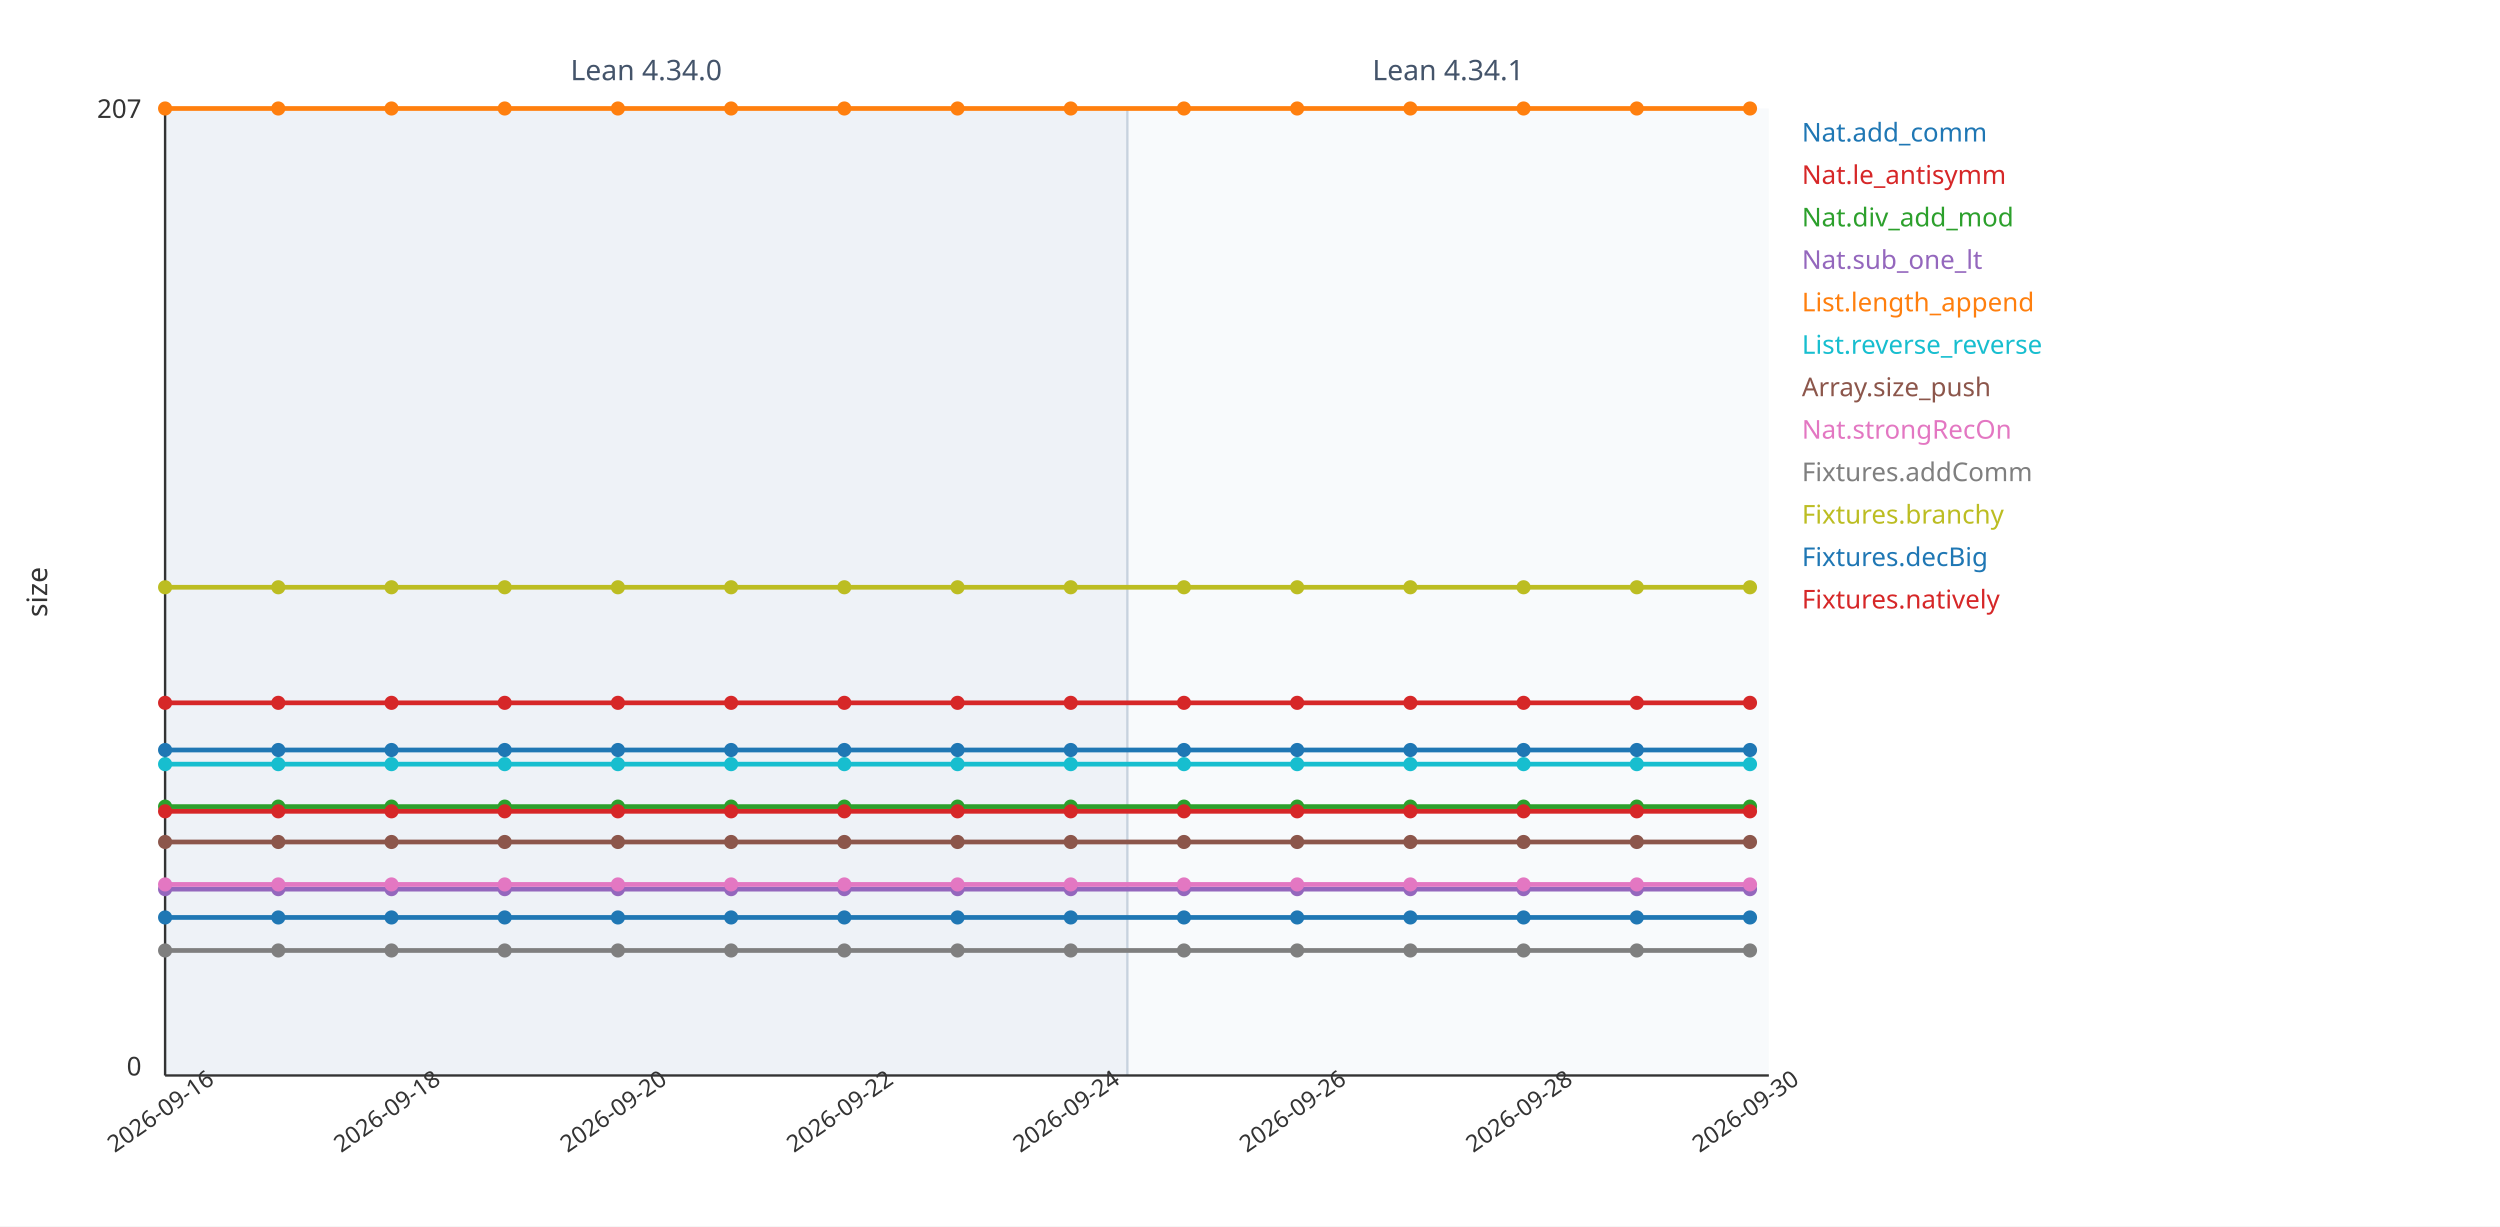
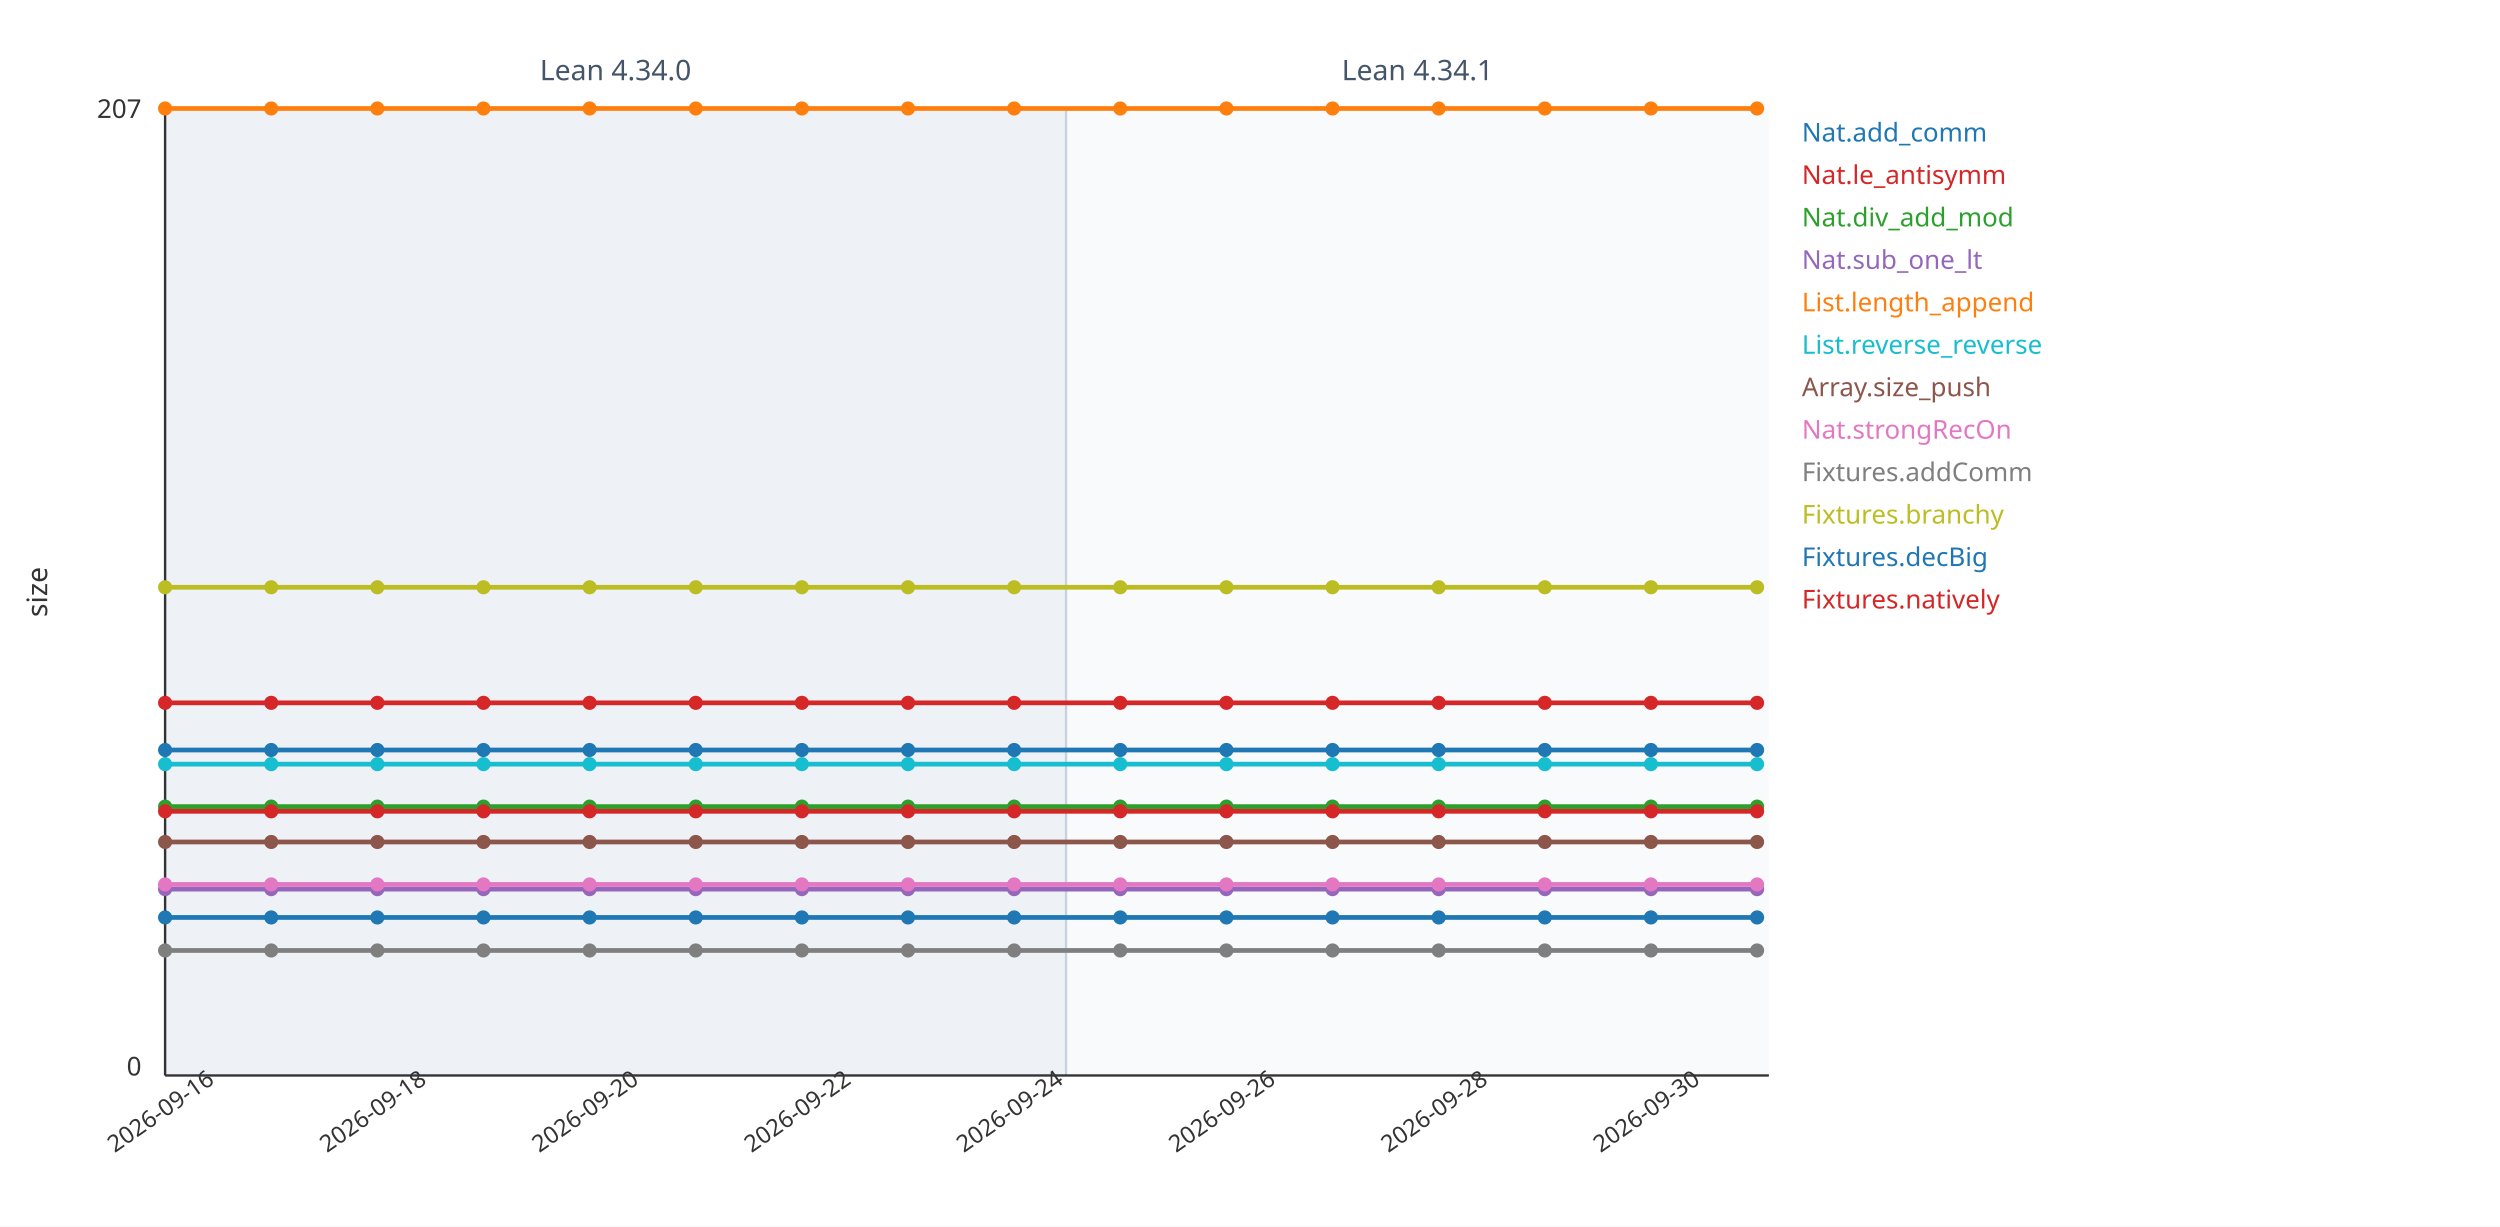
<svg xmlns="http://www.w3.org/2000/svg" viewBox="0 0 1060 520" width="1060" height="520" font-family="sans-serif">
  <rect width="1060" height="520" fill="#ffffff" />
-   <rect x="70" y="46" width="408" height="410" fill="#eef2f7" />
+   <rect x="70" y="46" width="382" height="410" fill="#eef2f7" />
  <line x1="70" y1="46" x2="70" y2="456" stroke="#c7d2de" stroke-width="1" />
-   <text x="274" y="34" font-size="12" fill="#44546a" text-anchor="middle">Lean 4.34.0</text>
-   <rect x="478" y="46" width="272" height="410" fill="#f8fafc" />
-   <line x1="478" y1="46" x2="478" y2="456" stroke="#c7d2de" stroke-width="1" />
-   <text x="614" y="34" font-size="12" fill="#44546a" text-anchor="middle">Lean 4.34.1</text>
+   <text x="261" y="34" font-size="12" fill="#44546a" text-anchor="middle">Lean 4.34.0</text>
+   <rect x="452" y="46" width="298" height="410" fill="#f8fafc" />
+   <line x1="452" y1="46" x2="452" y2="456" stroke="#c7d2de" stroke-width="1" />
+   <text x="601" y="34" font-size="12" fill="#44546a" text-anchor="middle">Lean 4.34.1</text>
  <line x1="70" y1="456" x2="750" y2="456" stroke="#333" stroke-width="1" />
  <line x1="70" y1="46" x2="70" y2="456" stroke="#333" stroke-width="1" />
  <text x="60" y="50" font-size="11" fill="#333" text-anchor="end">207</text>
  <text x="60" y="456" font-size="11" fill="#333" text-anchor="end">0</text>
  <text x="20" y="251" font-size="12" fill="#333" transform="rotate(-90 20 251)" text-anchor="middle">size</text>
  <text x="70" y="474" font-size="10" fill="#333" text-anchor="middle" transform="rotate(-35 70 474)">2026-09-16</text>
-   <text x="166" y="474" font-size="10" fill="#333" text-anchor="middle" transform="rotate(-35 166 474)">2026-09-18</text>
-   <text x="262" y="474" font-size="10" fill="#333" text-anchor="middle" transform="rotate(-35 262 474)">2026-09-20</text>
-   <text x="358" y="474" font-size="10" fill="#333" text-anchor="middle" transform="rotate(-35 358 474)">2026-09-22</text>
-   <text x="454" y="474" font-size="10" fill="#333" text-anchor="middle" transform="rotate(-35 454 474)">2026-09-24</text>
-   <text x="550" y="474" font-size="10" fill="#333" text-anchor="middle" transform="rotate(-35 550 474)">2026-09-26</text>
-   <text x="646" y="474" font-size="10" fill="#333" text-anchor="middle" transform="rotate(-35 646 474)">2026-09-28</text>
-   <text x="742" y="474" font-size="10" fill="#333" text-anchor="middle" transform="rotate(-35 742 474)">2026-09-30</text>
-   <polyline fill="none" stroke="#1f77b4" stroke-width="2" points="70,389 118,389 166,389 214,389 262,389 310,389 358,389 406,389 454,389 502,389 550,389 598,389 646,389 694,389 742,389" />
+   <text x="160" y="474" font-size="10" fill="#333" text-anchor="middle" transform="rotate(-35 160 474)">2026-09-18</text>
+   <text x="250" y="474" font-size="10" fill="#333" text-anchor="middle" transform="rotate(-35 250 474)">2026-09-20</text>
+   <text x="340" y="474" font-size="10" fill="#333" text-anchor="middle" transform="rotate(-35 340 474)">2026-09-22</text>
+   <text x="430" y="474" font-size="10" fill="#333" text-anchor="middle" transform="rotate(-35 430 474)">2026-09-24</text>
+   <text x="520" y="474" font-size="10" fill="#333" text-anchor="middle" transform="rotate(-35 520 474)">2026-09-26</text>
+   <text x="610" y="474" font-size="10" fill="#333" text-anchor="middle" transform="rotate(-35 610 474)">2026-09-28</text>
+   <text x="700" y="474" font-size="10" fill="#333" text-anchor="middle" transform="rotate(-35 700 474)">2026-09-30</text>
+   <polyline fill="none" stroke="#1f77b4" stroke-width="2" points="70,389 115,389 160,389 205,389 250,389 295,389 340,389 385,389 430,389 475,389 520,389 565,389 610,389 655,389 700,389 745,389" />
  <circle cx="70" cy="389" r="3" fill="#1f77b4" />
-   <circle cx="118" cy="389" r="3" fill="#1f77b4" />
-   <circle cx="166" cy="389" r="3" fill="#1f77b4" />
-   <circle cx="214" cy="389" r="3" fill="#1f77b4" />
-   <circle cx="262" cy="389" r="3" fill="#1f77b4" />
-   <circle cx="310" cy="389" r="3" fill="#1f77b4" />
-   <circle cx="358" cy="389" r="3" fill="#1f77b4" />
-   <circle cx="406" cy="389" r="3" fill="#1f77b4" />
-   <circle cx="454" cy="389" r="3" fill="#1f77b4" />
-   <circle cx="502" cy="389" r="3" fill="#1f77b4" />
-   <circle cx="550" cy="389" r="3" fill="#1f77b4" />
-   <circle cx="598" cy="389" r="3" fill="#1f77b4" />
-   <circle cx="646" cy="389" r="3" fill="#1f77b4" />
-   <circle cx="694" cy="389" r="3" fill="#1f77b4" />
-   <circle cx="742" cy="389" r="3" fill="#1f77b4" />
+   <circle cx="115" cy="389" r="3" fill="#1f77b4" />
+   <circle cx="160" cy="389" r="3" fill="#1f77b4" />
+   <circle cx="205" cy="389" r="3" fill="#1f77b4" />
+   <circle cx="250" cy="389" r="3" fill="#1f77b4" />
+   <circle cx="295" cy="389" r="3" fill="#1f77b4" />
+   <circle cx="340" cy="389" r="3" fill="#1f77b4" />
+   <circle cx="385" cy="389" r="3" fill="#1f77b4" />
+   <circle cx="430" cy="389" r="3" fill="#1f77b4" />
+   <circle cx="475" cy="389" r="3" fill="#1f77b4" />
+   <circle cx="520" cy="389" r="3" fill="#1f77b4" />
+   <circle cx="565" cy="389" r="3" fill="#1f77b4" />
+   <circle cx="610" cy="389" r="3" fill="#1f77b4" />
+   <circle cx="655" cy="389" r="3" fill="#1f77b4" />
+   <circle cx="700" cy="389" r="3" fill="#1f77b4" />
+   <circle cx="745" cy="389" r="3" fill="#1f77b4" />
  <text x="764" y="60" font-size="11" fill="#1f77b4">Nat.add_comm</text>
-   <polyline fill="none" stroke="#d62728" stroke-width="2" points="70,298 118,298 166,298 214,298 262,298 310,298 358,298 406,298 454,298 502,298 550,298 598,298 646,298 694,298 742,298" />
+   <polyline fill="none" stroke="#d62728" stroke-width="2" points="70,298 115,298 160,298 205,298 250,298 295,298 340,298 385,298 430,298 475,298 520,298 565,298 610,298 655,298 700,298 745,298" />
  <circle cx="70" cy="298" r="3" fill="#d62728" />
-   <circle cx="118" cy="298" r="3" fill="#d62728" />
-   <circle cx="166" cy="298" r="3" fill="#d62728" />
-   <circle cx="214" cy="298" r="3" fill="#d62728" />
-   <circle cx="262" cy="298" r="3" fill="#d62728" />
-   <circle cx="310" cy="298" r="3" fill="#d62728" />
-   <circle cx="358" cy="298" r="3" fill="#d62728" />
-   <circle cx="406" cy="298" r="3" fill="#d62728" />
-   <circle cx="454" cy="298" r="3" fill="#d62728" />
-   <circle cx="502" cy="298" r="3" fill="#d62728" />
-   <circle cx="550" cy="298" r="3" fill="#d62728" />
-   <circle cx="598" cy="298" r="3" fill="#d62728" />
-   <circle cx="646" cy="298" r="3" fill="#d62728" />
-   <circle cx="694" cy="298" r="3" fill="#d62728" />
-   <circle cx="742" cy="298" r="3" fill="#d62728" />
+   <circle cx="115" cy="298" r="3" fill="#d62728" />
+   <circle cx="160" cy="298" r="3" fill="#d62728" />
+   <circle cx="205" cy="298" r="3" fill="#d62728" />
+   <circle cx="250" cy="298" r="3" fill="#d62728" />
+   <circle cx="295" cy="298" r="3" fill="#d62728" />
+   <circle cx="340" cy="298" r="3" fill="#d62728" />
+   <circle cx="385" cy="298" r="3" fill="#d62728" />
+   <circle cx="430" cy="298" r="3" fill="#d62728" />
+   <circle cx="475" cy="298" r="3" fill="#d62728" />
+   <circle cx="520" cy="298" r="3" fill="#d62728" />
+   <circle cx="565" cy="298" r="3" fill="#d62728" />
+   <circle cx="610" cy="298" r="3" fill="#d62728" />
+   <circle cx="655" cy="298" r="3" fill="#d62728" />
+   <circle cx="700" cy="298" r="3" fill="#d62728" />
+   <circle cx="745" cy="298" r="3" fill="#d62728" />
  <text x="764" y="78" font-size="11" fill="#d62728">Nat.le_antisymm</text>
-   <polyline fill="none" stroke="#2ca02c" stroke-width="2" points="70,342 118,342 166,342 214,342 262,342 310,342 358,342 406,342 454,342 502,342 550,342 598,342 646,342 694,342 742,342" />
+   <polyline fill="none" stroke="#2ca02c" stroke-width="2" points="70,342 115,342 160,342 205,342 250,342 295,342 340,342 385,342 430,342 475,342 520,342 565,342 610,342 655,342 700,342 745,342" />
  <circle cx="70" cy="342" r="3" fill="#2ca02c" />
-   <circle cx="118" cy="342" r="3" fill="#2ca02c" />
-   <circle cx="166" cy="342" r="3" fill="#2ca02c" />
-   <circle cx="214" cy="342" r="3" fill="#2ca02c" />
-   <circle cx="262" cy="342" r="3" fill="#2ca02c" />
-   <circle cx="310" cy="342" r="3" fill="#2ca02c" />
-   <circle cx="358" cy="342" r="3" fill="#2ca02c" />
-   <circle cx="406" cy="342" r="3" fill="#2ca02c" />
-   <circle cx="454" cy="342" r="3" fill="#2ca02c" />
-   <circle cx="502" cy="342" r="3" fill="#2ca02c" />
-   <circle cx="550" cy="342" r="3" fill="#2ca02c" />
-   <circle cx="598" cy="342" r="3" fill="#2ca02c" />
-   <circle cx="646" cy="342" r="3" fill="#2ca02c" />
-   <circle cx="694" cy="342" r="3" fill="#2ca02c" />
-   <circle cx="742" cy="342" r="3" fill="#2ca02c" />
+   <circle cx="115" cy="342" r="3" fill="#2ca02c" />
+   <circle cx="160" cy="342" r="3" fill="#2ca02c" />
+   <circle cx="205" cy="342" r="3" fill="#2ca02c" />
+   <circle cx="250" cy="342" r="3" fill="#2ca02c" />
+   <circle cx="295" cy="342" r="3" fill="#2ca02c" />
+   <circle cx="340" cy="342" r="3" fill="#2ca02c" />
+   <circle cx="385" cy="342" r="3" fill="#2ca02c" />
+   <circle cx="430" cy="342" r="3" fill="#2ca02c" />
+   <circle cx="475" cy="342" r="3" fill="#2ca02c" />
+   <circle cx="520" cy="342" r="3" fill="#2ca02c" />
+   <circle cx="565" cy="342" r="3" fill="#2ca02c" />
+   <circle cx="610" cy="342" r="3" fill="#2ca02c" />
+   <circle cx="655" cy="342" r="3" fill="#2ca02c" />
+   <circle cx="700" cy="342" r="3" fill="#2ca02c" />
+   <circle cx="745" cy="342" r="3" fill="#2ca02c" />
  <text x="764" y="96" font-size="11" fill="#2ca02c">Nat.div_add_mod</text>
-   <polyline fill="none" stroke="#9467bd" stroke-width="2" points="70,377 118,377 166,377 214,377 262,377 310,377 358,377 406,377 454,377 502,377 550,377 598,377 646,377 694,377 742,377" />
+   <polyline fill="none" stroke="#9467bd" stroke-width="2" points="70,377 115,377 160,377 205,377 250,377 295,377 340,377 385,377 430,377 475,377 520,377 565,377 610,377 655,377 700,377 745,377" />
  <circle cx="70" cy="377" r="3" fill="#9467bd" />
-   <circle cx="118" cy="377" r="3" fill="#9467bd" />
-   <circle cx="166" cy="377" r="3" fill="#9467bd" />
-   <circle cx="214" cy="377" r="3" fill="#9467bd" />
-   <circle cx="262" cy="377" r="3" fill="#9467bd" />
-   <circle cx="310" cy="377" r="3" fill="#9467bd" />
-   <circle cx="358" cy="377" r="3" fill="#9467bd" />
-   <circle cx="406" cy="377" r="3" fill="#9467bd" />
-   <circle cx="454" cy="377" r="3" fill="#9467bd" />
-   <circle cx="502" cy="377" r="3" fill="#9467bd" />
-   <circle cx="550" cy="377" r="3" fill="#9467bd" />
-   <circle cx="598" cy="377" r="3" fill="#9467bd" />
-   <circle cx="646" cy="377" r="3" fill="#9467bd" />
-   <circle cx="694" cy="377" r="3" fill="#9467bd" />
-   <circle cx="742" cy="377" r="3" fill="#9467bd" />
+   <circle cx="115" cy="377" r="3" fill="#9467bd" />
+   <circle cx="160" cy="377" r="3" fill="#9467bd" />
+   <circle cx="205" cy="377" r="3" fill="#9467bd" />
+   <circle cx="250" cy="377" r="3" fill="#9467bd" />
+   <circle cx="295" cy="377" r="3" fill="#9467bd" />
+   <circle cx="340" cy="377" r="3" fill="#9467bd" />
+   <circle cx="385" cy="377" r="3" fill="#9467bd" />
+   <circle cx="430" cy="377" r="3" fill="#9467bd" />
+   <circle cx="475" cy="377" r="3" fill="#9467bd" />
+   <circle cx="520" cy="377" r="3" fill="#9467bd" />
+   <circle cx="565" cy="377" r="3" fill="#9467bd" />
+   <circle cx="610" cy="377" r="3" fill="#9467bd" />
+   <circle cx="655" cy="377" r="3" fill="#9467bd" />
+   <circle cx="700" cy="377" r="3" fill="#9467bd" />
+   <circle cx="745" cy="377" r="3" fill="#9467bd" />
  <text x="764" y="114" font-size="11" fill="#9467bd">Nat.sub_one_lt</text>
-   <polyline fill="none" stroke="#ff7f0e" stroke-width="2" points="70,46 118,46 166,46 214,46 262,46 310,46 358,46 406,46 454,46 502,46 550,46 598,46 646,46 694,46 742,46" />
+   <polyline fill="none" stroke="#ff7f0e" stroke-width="2" points="70,46 115,46 160,46 205,46 250,46 295,46 340,46 385,46 430,46 475,46 520,46 565,46 610,46 655,46 700,46 745,46" />
  <circle cx="70" cy="46" r="3" fill="#ff7f0e" />
-   <circle cx="118" cy="46" r="3" fill="#ff7f0e" />
-   <circle cx="166" cy="46" r="3" fill="#ff7f0e" />
-   <circle cx="214" cy="46" r="3" fill="#ff7f0e" />
-   <circle cx="262" cy="46" r="3" fill="#ff7f0e" />
-   <circle cx="310" cy="46" r="3" fill="#ff7f0e" />
-   <circle cx="358" cy="46" r="3" fill="#ff7f0e" />
-   <circle cx="406" cy="46" r="3" fill="#ff7f0e" />
-   <circle cx="454" cy="46" r="3" fill="#ff7f0e" />
-   <circle cx="502" cy="46" r="3" fill="#ff7f0e" />
-   <circle cx="550" cy="46" r="3" fill="#ff7f0e" />
-   <circle cx="598" cy="46" r="3" fill="#ff7f0e" />
-   <circle cx="646" cy="46" r="3" fill="#ff7f0e" />
-   <circle cx="694" cy="46" r="3" fill="#ff7f0e" />
-   <circle cx="742" cy="46" r="3" fill="#ff7f0e" />
+   <circle cx="115" cy="46" r="3" fill="#ff7f0e" />
+   <circle cx="160" cy="46" r="3" fill="#ff7f0e" />
+   <circle cx="205" cy="46" r="3" fill="#ff7f0e" />
+   <circle cx="250" cy="46" r="3" fill="#ff7f0e" />
+   <circle cx="295" cy="46" r="3" fill="#ff7f0e" />
+   <circle cx="340" cy="46" r="3" fill="#ff7f0e" />
+   <circle cx="385" cy="46" r="3" fill="#ff7f0e" />
+   <circle cx="430" cy="46" r="3" fill="#ff7f0e" />
+   <circle cx="475" cy="46" r="3" fill="#ff7f0e" />
+   <circle cx="520" cy="46" r="3" fill="#ff7f0e" />
+   <circle cx="565" cy="46" r="3" fill="#ff7f0e" />
+   <circle cx="610" cy="46" r="3" fill="#ff7f0e" />
+   <circle cx="655" cy="46" r="3" fill="#ff7f0e" />
+   <circle cx="700" cy="46" r="3" fill="#ff7f0e" />
+   <circle cx="745" cy="46" r="3" fill="#ff7f0e" />
  <text x="764" y="132" font-size="11" fill="#ff7f0e">List.length_append</text>
-   <polyline fill="none" stroke="#17becf" stroke-width="2" points="70,324 118,324 166,324 214,324 262,324 310,324 358,324 406,324 454,324 502,324 550,324 598,324 646,324 694,324 742,324" />
+   <polyline fill="none" stroke="#17becf" stroke-width="2" points="70,324 115,324 160,324 205,324 250,324 295,324 340,324 385,324 430,324 475,324 520,324 565,324 610,324 655,324 700,324 745,324" />
  <circle cx="70" cy="324" r="3" fill="#17becf" />
-   <circle cx="118" cy="324" r="3" fill="#17becf" />
-   <circle cx="166" cy="324" r="3" fill="#17becf" />
-   <circle cx="214" cy="324" r="3" fill="#17becf" />
-   <circle cx="262" cy="324" r="3" fill="#17becf" />
-   <circle cx="310" cy="324" r="3" fill="#17becf" />
-   <circle cx="358" cy="324" r="3" fill="#17becf" />
-   <circle cx="406" cy="324" r="3" fill="#17becf" />
-   <circle cx="454" cy="324" r="3" fill="#17becf" />
-   <circle cx="502" cy="324" r="3" fill="#17becf" />
-   <circle cx="550" cy="324" r="3" fill="#17becf" />
-   <circle cx="598" cy="324" r="3" fill="#17becf" />
-   <circle cx="646" cy="324" r="3" fill="#17becf" />
-   <circle cx="694" cy="324" r="3" fill="#17becf" />
-   <circle cx="742" cy="324" r="3" fill="#17becf" />
+   <circle cx="115" cy="324" r="3" fill="#17becf" />
+   <circle cx="160" cy="324" r="3" fill="#17becf" />
+   <circle cx="205" cy="324" r="3" fill="#17becf" />
+   <circle cx="250" cy="324" r="3" fill="#17becf" />
+   <circle cx="295" cy="324" r="3" fill="#17becf" />
+   <circle cx="340" cy="324" r="3" fill="#17becf" />
+   <circle cx="385" cy="324" r="3" fill="#17becf" />
+   <circle cx="430" cy="324" r="3" fill="#17becf" />
+   <circle cx="475" cy="324" r="3" fill="#17becf" />
+   <circle cx="520" cy="324" r="3" fill="#17becf" />
+   <circle cx="565" cy="324" r="3" fill="#17becf" />
+   <circle cx="610" cy="324" r="3" fill="#17becf" />
+   <circle cx="655" cy="324" r="3" fill="#17becf" />
+   <circle cx="700" cy="324" r="3" fill="#17becf" />
+   <circle cx="745" cy="324" r="3" fill="#17becf" />
  <text x="764" y="150" font-size="11" fill="#17becf">List.reverse_reverse</text>
-   <polyline fill="none" stroke="#8c564b" stroke-width="2" points="70,357 118,357 166,357 214,357 262,357 310,357 358,357 406,357 454,357 502,357 550,357 598,357 646,357 694,357 742,357" />
+   <polyline fill="none" stroke="#8c564b" stroke-width="2" points="70,357 115,357 160,357 205,357 250,357 295,357 340,357 385,357 430,357 475,357 520,357 565,357 610,357 655,357 700,357 745,357" />
  <circle cx="70" cy="357" r="3" fill="#8c564b" />
-   <circle cx="118" cy="357" r="3" fill="#8c564b" />
-   <circle cx="166" cy="357" r="3" fill="#8c564b" />
-   <circle cx="214" cy="357" r="3" fill="#8c564b" />
-   <circle cx="262" cy="357" r="3" fill="#8c564b" />
-   <circle cx="310" cy="357" r="3" fill="#8c564b" />
-   <circle cx="358" cy="357" r="3" fill="#8c564b" />
-   <circle cx="406" cy="357" r="3" fill="#8c564b" />
-   <circle cx="454" cy="357" r="3" fill="#8c564b" />
-   <circle cx="502" cy="357" r="3" fill="#8c564b" />
-   <circle cx="550" cy="357" r="3" fill="#8c564b" />
-   <circle cx="598" cy="357" r="3" fill="#8c564b" />
-   <circle cx="646" cy="357" r="3" fill="#8c564b" />
-   <circle cx="694" cy="357" r="3" fill="#8c564b" />
-   <circle cx="742" cy="357" r="3" fill="#8c564b" />
+   <circle cx="115" cy="357" r="3" fill="#8c564b" />
+   <circle cx="160" cy="357" r="3" fill="#8c564b" />
+   <circle cx="205" cy="357" r="3" fill="#8c564b" />
+   <circle cx="250" cy="357" r="3" fill="#8c564b" />
+   <circle cx="295" cy="357" r="3" fill="#8c564b" />
+   <circle cx="340" cy="357" r="3" fill="#8c564b" />
+   <circle cx="385" cy="357" r="3" fill="#8c564b" />
+   <circle cx="430" cy="357" r="3" fill="#8c564b" />
+   <circle cx="475" cy="357" r="3" fill="#8c564b" />
+   <circle cx="520" cy="357" r="3" fill="#8c564b" />
+   <circle cx="565" cy="357" r="3" fill="#8c564b" />
+   <circle cx="610" cy="357" r="3" fill="#8c564b" />
+   <circle cx="655" cy="357" r="3" fill="#8c564b" />
+   <circle cx="700" cy="357" r="3" fill="#8c564b" />
+   <circle cx="745" cy="357" r="3" fill="#8c564b" />
  <text x="764" y="168" font-size="11" fill="#8c564b">Array.size_push</text>
-   <polyline fill="none" stroke="#e377c2" stroke-width="2" points="70,375 118,375 166,375 214,375 262,375 310,375 358,375 406,375 454,375 502,375 550,375 598,375 646,375 694,375 742,375" />
+   <polyline fill="none" stroke="#e377c2" stroke-width="2" points="70,375 115,375 160,375 205,375 250,375 295,375 340,375 385,375 430,375 475,375 520,375 565,375 610,375 655,375 700,375 745,375" />
  <circle cx="70" cy="375" r="3" fill="#e377c2" />
-   <circle cx="118" cy="375" r="3" fill="#e377c2" />
-   <circle cx="166" cy="375" r="3" fill="#e377c2" />
-   <circle cx="214" cy="375" r="3" fill="#e377c2" />
-   <circle cx="262" cy="375" r="3" fill="#e377c2" />
-   <circle cx="310" cy="375" r="3" fill="#e377c2" />
-   <circle cx="358" cy="375" r="3" fill="#e377c2" />
-   <circle cx="406" cy="375" r="3" fill="#e377c2" />
-   <circle cx="454" cy="375" r="3" fill="#e377c2" />
-   <circle cx="502" cy="375" r="3" fill="#e377c2" />
-   <circle cx="550" cy="375" r="3" fill="#e377c2" />
-   <circle cx="598" cy="375" r="3" fill="#e377c2" />
-   <circle cx="646" cy="375" r="3" fill="#e377c2" />
-   <circle cx="694" cy="375" r="3" fill="#e377c2" />
-   <circle cx="742" cy="375" r="3" fill="#e377c2" />
+   <circle cx="115" cy="375" r="3" fill="#e377c2" />
+   <circle cx="160" cy="375" r="3" fill="#e377c2" />
+   <circle cx="205" cy="375" r="3" fill="#e377c2" />
+   <circle cx="250" cy="375" r="3" fill="#e377c2" />
+   <circle cx="295" cy="375" r="3" fill="#e377c2" />
+   <circle cx="340" cy="375" r="3" fill="#e377c2" />
+   <circle cx="385" cy="375" r="3" fill="#e377c2" />
+   <circle cx="430" cy="375" r="3" fill="#e377c2" />
+   <circle cx="475" cy="375" r="3" fill="#e377c2" />
+   <circle cx="520" cy="375" r="3" fill="#e377c2" />
+   <circle cx="565" cy="375" r="3" fill="#e377c2" />
+   <circle cx="610" cy="375" r="3" fill="#e377c2" />
+   <circle cx="655" cy="375" r="3" fill="#e377c2" />
+   <circle cx="700" cy="375" r="3" fill="#e377c2" />
+   <circle cx="745" cy="375" r="3" fill="#e377c2" />
  <text x="764" y="186" font-size="11" fill="#e377c2">Nat.strongRecOn</text>
-   <polyline fill="none" stroke="#7f7f7f" stroke-width="2" points="70,403 118,403 166,403 214,403 262,403 310,403 358,403 406,403 454,403 502,403 550,403 598,403 646,403 694,403 742,403" />
+   <polyline fill="none" stroke="#7f7f7f" stroke-width="2" points="70,403 115,403 160,403 205,403 250,403 295,403 340,403 385,403 430,403 475,403 520,403 565,403 610,403 655,403 700,403 745,403" />
  <circle cx="70" cy="403" r="3" fill="#7f7f7f" />
-   <circle cx="118" cy="403" r="3" fill="#7f7f7f" />
-   <circle cx="166" cy="403" r="3" fill="#7f7f7f" />
-   <circle cx="214" cy="403" r="3" fill="#7f7f7f" />
-   <circle cx="262" cy="403" r="3" fill="#7f7f7f" />
-   <circle cx="310" cy="403" r="3" fill="#7f7f7f" />
-   <circle cx="358" cy="403" r="3" fill="#7f7f7f" />
-   <circle cx="406" cy="403" r="3" fill="#7f7f7f" />
-   <circle cx="454" cy="403" r="3" fill="#7f7f7f" />
-   <circle cx="502" cy="403" r="3" fill="#7f7f7f" />
-   <circle cx="550" cy="403" r="3" fill="#7f7f7f" />
-   <circle cx="598" cy="403" r="3" fill="#7f7f7f" />
-   <circle cx="646" cy="403" r="3" fill="#7f7f7f" />
-   <circle cx="694" cy="403" r="3" fill="#7f7f7f" />
-   <circle cx="742" cy="403" r="3" fill="#7f7f7f" />
+   <circle cx="115" cy="403" r="3" fill="#7f7f7f" />
+   <circle cx="160" cy="403" r="3" fill="#7f7f7f" />
+   <circle cx="205" cy="403" r="3" fill="#7f7f7f" />
+   <circle cx="250" cy="403" r="3" fill="#7f7f7f" />
+   <circle cx="295" cy="403" r="3" fill="#7f7f7f" />
+   <circle cx="340" cy="403" r="3" fill="#7f7f7f" />
+   <circle cx="385" cy="403" r="3" fill="#7f7f7f" />
+   <circle cx="430" cy="403" r="3" fill="#7f7f7f" />
+   <circle cx="475" cy="403" r="3" fill="#7f7f7f" />
+   <circle cx="520" cy="403" r="3" fill="#7f7f7f" />
+   <circle cx="565" cy="403" r="3" fill="#7f7f7f" />
+   <circle cx="610" cy="403" r="3" fill="#7f7f7f" />
+   <circle cx="655" cy="403" r="3" fill="#7f7f7f" />
+   <circle cx="700" cy="403" r="3" fill="#7f7f7f" />
+   <circle cx="745" cy="403" r="3" fill="#7f7f7f" />
  <text x="764" y="204" font-size="11" fill="#7f7f7f">Fixtures.addComm</text>
-   <polyline fill="none" stroke="#bcbd22" stroke-width="2" points="70,249 118,249 166,249 214,249 262,249 310,249 358,249 406,249 454,249 502,249 550,249 598,249 646,249 694,249 742,249" />
+   <polyline fill="none" stroke="#bcbd22" stroke-width="2" points="70,249 115,249 160,249 205,249 250,249 295,249 340,249 385,249 430,249 475,249 520,249 565,249 610,249 655,249 700,249 745,249" />
  <circle cx="70" cy="249" r="3" fill="#bcbd22" />
-   <circle cx="118" cy="249" r="3" fill="#bcbd22" />
-   <circle cx="166" cy="249" r="3" fill="#bcbd22" />
-   <circle cx="214" cy="249" r="3" fill="#bcbd22" />
-   <circle cx="262" cy="249" r="3" fill="#bcbd22" />
-   <circle cx="310" cy="249" r="3" fill="#bcbd22" />
-   <circle cx="358" cy="249" r="3" fill="#bcbd22" />
-   <circle cx="406" cy="249" r="3" fill="#bcbd22" />
-   <circle cx="454" cy="249" r="3" fill="#bcbd22" />
-   <circle cx="502" cy="249" r="3" fill="#bcbd22" />
-   <circle cx="550" cy="249" r="3" fill="#bcbd22" />
-   <circle cx="598" cy="249" r="3" fill="#bcbd22" />
-   <circle cx="646" cy="249" r="3" fill="#bcbd22" />
-   <circle cx="694" cy="249" r="3" fill="#bcbd22" />
-   <circle cx="742" cy="249" r="3" fill="#bcbd22" />
+   <circle cx="115" cy="249" r="3" fill="#bcbd22" />
+   <circle cx="160" cy="249" r="3" fill="#bcbd22" />
+   <circle cx="205" cy="249" r="3" fill="#bcbd22" />
+   <circle cx="250" cy="249" r="3" fill="#bcbd22" />
+   <circle cx="295" cy="249" r="3" fill="#bcbd22" />
+   <circle cx="340" cy="249" r="3" fill="#bcbd22" />
+   <circle cx="385" cy="249" r="3" fill="#bcbd22" />
+   <circle cx="430" cy="249" r="3" fill="#bcbd22" />
+   <circle cx="475" cy="249" r="3" fill="#bcbd22" />
+   <circle cx="520" cy="249" r="3" fill="#bcbd22" />
+   <circle cx="565" cy="249" r="3" fill="#bcbd22" />
+   <circle cx="610" cy="249" r="3" fill="#bcbd22" />
+   <circle cx="655" cy="249" r="3" fill="#bcbd22" />
+   <circle cx="700" cy="249" r="3" fill="#bcbd22" />
+   <circle cx="745" cy="249" r="3" fill="#bcbd22" />
  <text x="764" y="222" font-size="11" fill="#bcbd22">Fixtures.branchy</text>
-   <polyline fill="none" stroke="#1f77b4" stroke-width="2" points="70,318 118,318 166,318 214,318 262,318 310,318 358,318 406,318 454,318 502,318 550,318 598,318 646,318 694,318 742,318" />
+   <polyline fill="none" stroke="#1f77b4" stroke-width="2" points="70,318 115,318 160,318 205,318 250,318 295,318 340,318 385,318 430,318 475,318 520,318 565,318 610,318 655,318 700,318 745,318" />
  <circle cx="70" cy="318" r="3" fill="#1f77b4" />
-   <circle cx="118" cy="318" r="3" fill="#1f77b4" />
-   <circle cx="166" cy="318" r="3" fill="#1f77b4" />
-   <circle cx="214" cy="318" r="3" fill="#1f77b4" />
-   <circle cx="262" cy="318" r="3" fill="#1f77b4" />
-   <circle cx="310" cy="318" r="3" fill="#1f77b4" />
-   <circle cx="358" cy="318" r="3" fill="#1f77b4" />
-   <circle cx="406" cy="318" r="3" fill="#1f77b4" />
-   <circle cx="454" cy="318" r="3" fill="#1f77b4" />
-   <circle cx="502" cy="318" r="3" fill="#1f77b4" />
-   <circle cx="550" cy="318" r="3" fill="#1f77b4" />
-   <circle cx="598" cy="318" r="3" fill="#1f77b4" />
-   <circle cx="646" cy="318" r="3" fill="#1f77b4" />
-   <circle cx="694" cy="318" r="3" fill="#1f77b4" />
-   <circle cx="742" cy="318" r="3" fill="#1f77b4" />
+   <circle cx="115" cy="318" r="3" fill="#1f77b4" />
+   <circle cx="160" cy="318" r="3" fill="#1f77b4" />
+   <circle cx="205" cy="318" r="3" fill="#1f77b4" />
+   <circle cx="250" cy="318" r="3" fill="#1f77b4" />
+   <circle cx="295" cy="318" r="3" fill="#1f77b4" />
+   <circle cx="340" cy="318" r="3" fill="#1f77b4" />
+   <circle cx="385" cy="318" r="3" fill="#1f77b4" />
+   <circle cx="430" cy="318" r="3" fill="#1f77b4" />
+   <circle cx="475" cy="318" r="3" fill="#1f77b4" />
+   <circle cx="520" cy="318" r="3" fill="#1f77b4" />
+   <circle cx="565" cy="318" r="3" fill="#1f77b4" />
+   <circle cx="610" cy="318" r="3" fill="#1f77b4" />
+   <circle cx="655" cy="318" r="3" fill="#1f77b4" />
+   <circle cx="700" cy="318" r="3" fill="#1f77b4" />
+   <circle cx="745" cy="318" r="3" fill="#1f77b4" />
  <text x="764" y="240" font-size="11" fill="#1f77b4">Fixtures.decBig</text>
-   <polyline fill="none" stroke="#d62728" stroke-width="2" points="70,344 118,344 166,344 214,344 262,344 310,344 358,344 406,344 454,344 502,344 550,344 598,344 646,344 694,344 742,344" />
+   <polyline fill="none" stroke="#d62728" stroke-width="2" points="70,344 115,344 160,344 205,344 250,344 295,344 340,344 385,344 430,344 475,344 520,344 565,344 610,344 655,344 700,344 745,344" />
  <circle cx="70" cy="344" r="3" fill="#d62728" />
-   <circle cx="118" cy="344" r="3" fill="#d62728" />
-   <circle cx="166" cy="344" r="3" fill="#d62728" />
-   <circle cx="214" cy="344" r="3" fill="#d62728" />
-   <circle cx="262" cy="344" r="3" fill="#d62728" />
-   <circle cx="310" cy="344" r="3" fill="#d62728" />
-   <circle cx="358" cy="344" r="3" fill="#d62728" />
-   <circle cx="406" cy="344" r="3" fill="#d62728" />
-   <circle cx="454" cy="344" r="3" fill="#d62728" />
-   <circle cx="502" cy="344" r="3" fill="#d62728" />
-   <circle cx="550" cy="344" r="3" fill="#d62728" />
-   <circle cx="598" cy="344" r="3" fill="#d62728" />
-   <circle cx="646" cy="344" r="3" fill="#d62728" />
-   <circle cx="694" cy="344" r="3" fill="#d62728" />
-   <circle cx="742" cy="344" r="3" fill="#d62728" />
+   <circle cx="115" cy="344" r="3" fill="#d62728" />
+   <circle cx="160" cy="344" r="3" fill="#d62728" />
+   <circle cx="205" cy="344" r="3" fill="#d62728" />
+   <circle cx="250" cy="344" r="3" fill="#d62728" />
+   <circle cx="295" cy="344" r="3" fill="#d62728" />
+   <circle cx="340" cy="344" r="3" fill="#d62728" />
+   <circle cx="385" cy="344" r="3" fill="#d62728" />
+   <circle cx="430" cy="344" r="3" fill="#d62728" />
+   <circle cx="475" cy="344" r="3" fill="#d62728" />
+   <circle cx="520" cy="344" r="3" fill="#d62728" />
+   <circle cx="565" cy="344" r="3" fill="#d62728" />
+   <circle cx="610" cy="344" r="3" fill="#d62728" />
+   <circle cx="655" cy="344" r="3" fill="#d62728" />
+   <circle cx="700" cy="344" r="3" fill="#d62728" />
+   <circle cx="745" cy="344" r="3" fill="#d62728" />
  <text x="764" y="258" font-size="11" fill="#d62728">Fixtures.natively</text>
</svg>
